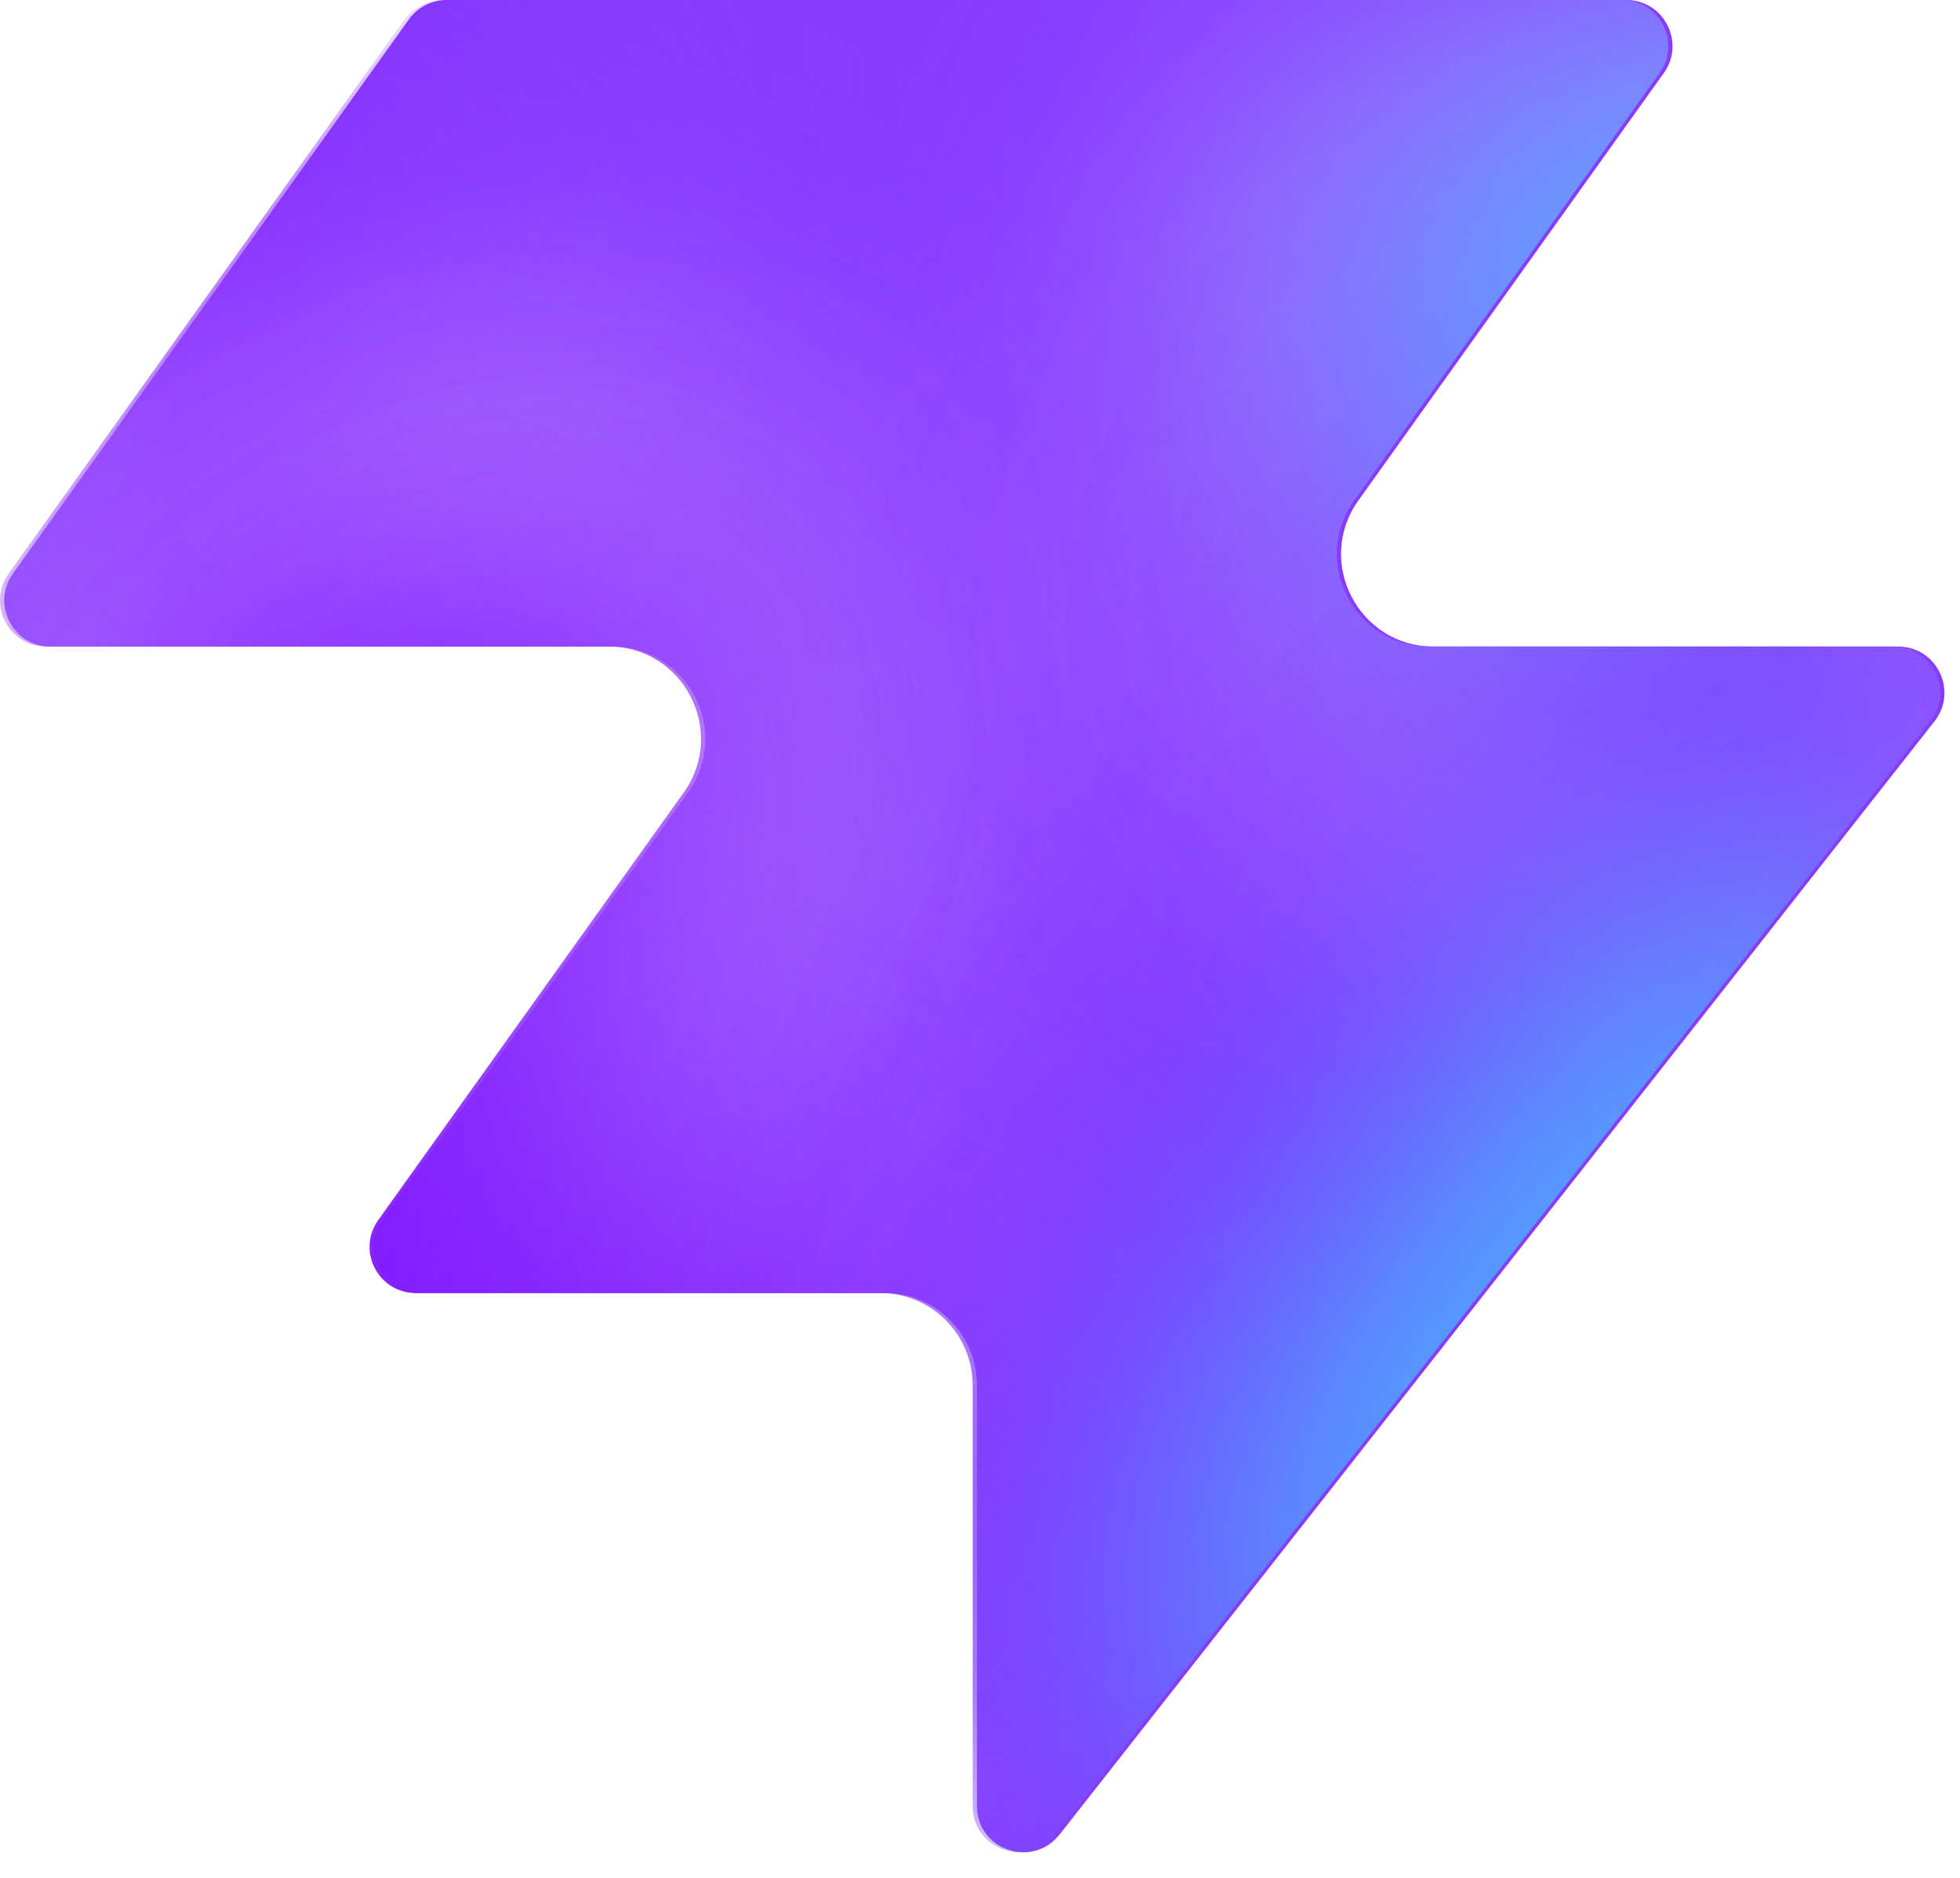
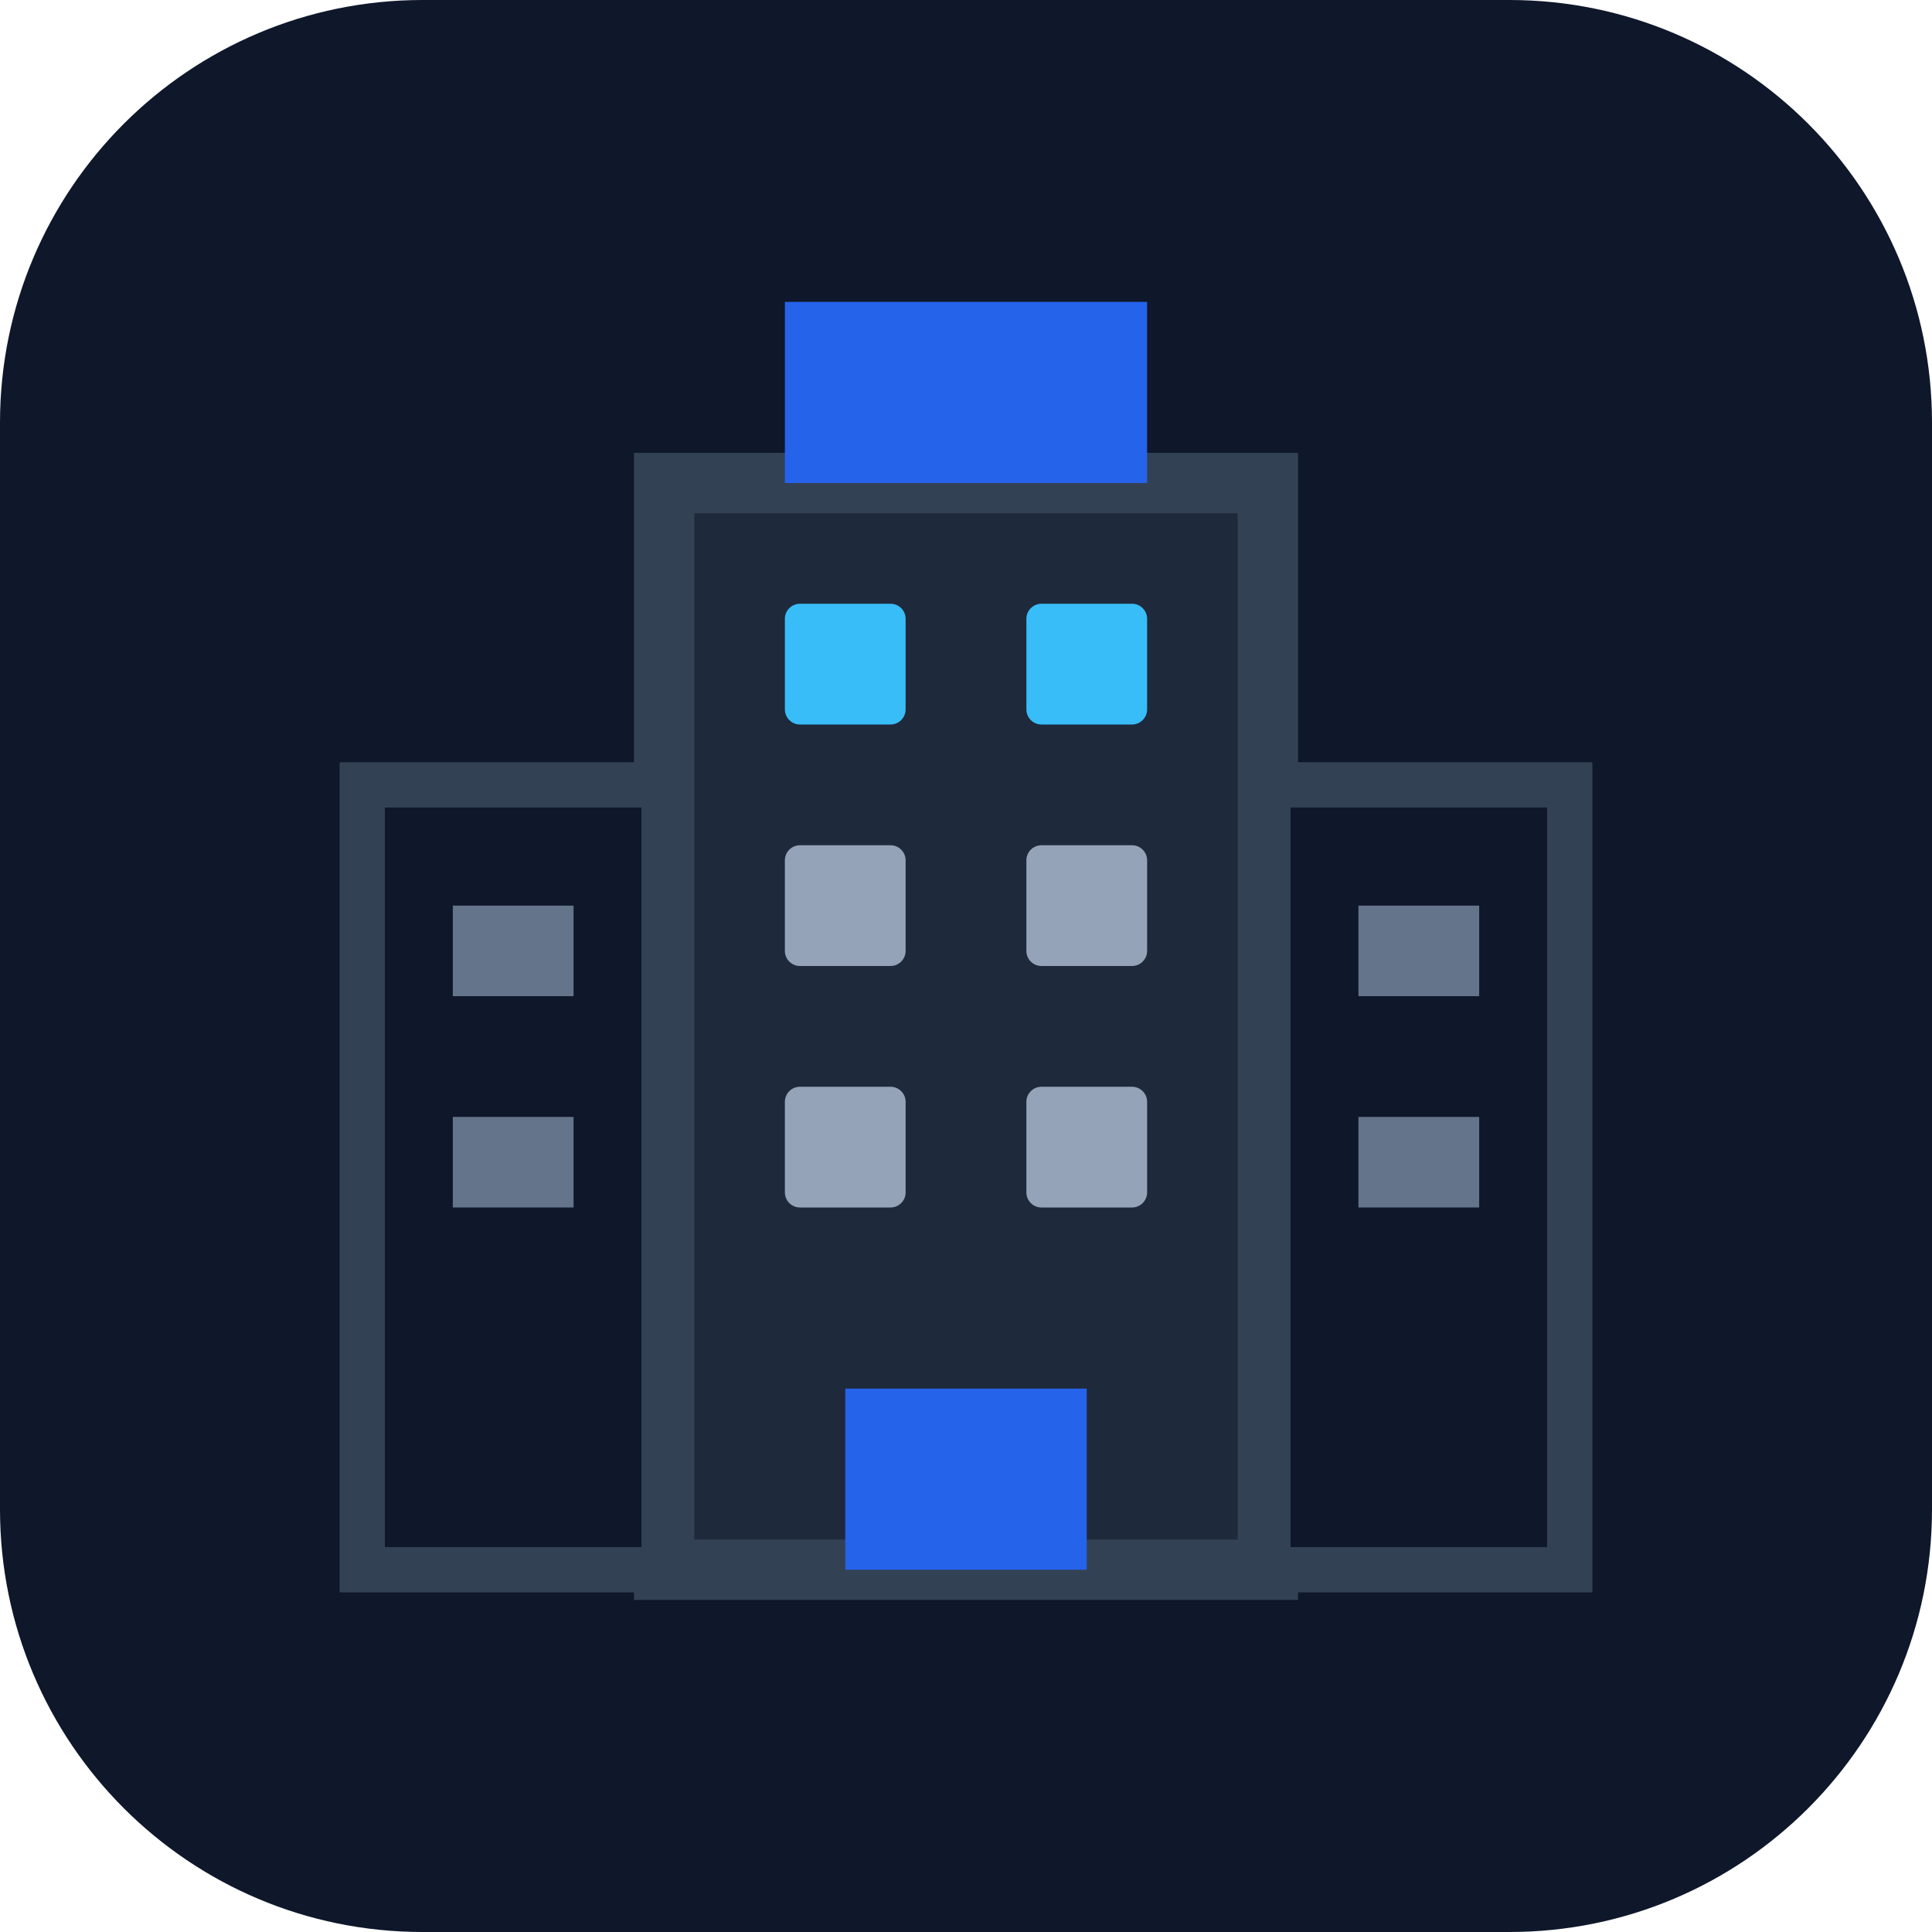
- <svg xmlns="http://www.w3.org/2000/svg" width="48" height="46" fill="none" viewBox="0 0 48 46">
-   <path fill="#863bff" d="M25.946 44.938c-.664.845-2.021.375-2.021-.698V33.937a2.26 2.26 0 0 0-2.262-2.262H10.287c-.92 0-1.456-1.04-.92-1.788l7.48-10.471c1.07-1.497 0-3.578-1.842-3.578H1.237c-.92 0-1.456-1.04-.92-1.788L10.013.474c.214-.297.556-.474.92-.474h28.894c.92 0 1.456 1.04.92 1.788l-7.48 10.471c-1.07 1.498 0 3.579 1.842 3.579h11.377c.943 0 1.473 1.088.89 1.83L25.947 44.94z" style="fill:#863bff;fill:color(display-p3 .525 .23 1);fill-opacity:1" />
-   <mask id="a" width="48" height="46" x="0" y="0" maskUnits="userSpaceOnUse" style="mask-type:alpha">
-     <path fill="#000" d="M25.842 44.938c-.664.844-2.021.375-2.021-.698V33.937a2.26 2.26 0 0 0-2.262-2.262H10.183c-.92 0-1.456-1.04-.92-1.788l7.48-10.471c1.07-1.498 0-3.579-1.842-3.579H1.133c-.92 0-1.456-1.04-.92-1.787L9.91.473c.214-.297.556-.474.92-.474h28.894c.92 0 1.456 1.04.92 1.788l-7.48 10.471c-1.07 1.498 0 3.578 1.842 3.578h11.377c.943 0 1.473 1.088.89 1.832L25.843 44.94z" style="fill:#000;fill-opacity:1" />
-   </mask>
-   <g mask="url(#a)">
-     <g filter="url(#b)">
-       <ellipse cx="5.508" cy="14.704" fill="#ede6ff" rx="5.508" ry="14.704" style="fill:#ede6ff;fill:color(display-p3 .927 .903 1);fill-opacity:1" transform="matrix(.00324 1 1 -.00324 -4.47 31.516)" />
-     </g>
-     <g filter="url(#c)">
-       <ellipse cx="10.399" cy="29.851" fill="#ede6ff" rx="10.399" ry="29.851" style="fill:#ede6ff;fill:color(display-p3 .927 .903 1);fill-opacity:1" transform="matrix(.00324 1 1 -.00324 -39.328 7.883)" />
-     </g>
-     <g filter="url(#d)">
-       <ellipse cx="5.508" cy="30.487" fill="#7e14ff" rx="5.508" ry="30.487" style="fill:#7e14ff;fill:color(display-p3 .492 .077 1);fill-opacity:1" transform="rotate(89.814 -25.913 -14.639)scale(1 -1)" />
-     </g>
-     <g filter="url(#e)">
-       <ellipse cx="5.508" cy="30.599" fill="#7e14ff" rx="5.508" ry="30.599" style="fill:#7e14ff;fill:color(display-p3 .492 .077 1);fill-opacity:1" transform="rotate(89.814 -32.644 -3.334)scale(1 -1)" />
-     </g>
-     <g filter="url(#f)">
-       <ellipse cx="5.508" cy="30.599" fill="#7e14ff" rx="5.508" ry="30.599" style="fill:#7e14ff;fill:color(display-p3 .492 .077 1);fill-opacity:1" transform="matrix(.00324 1 1 -.00324 -34.34 30.47)" />
-     </g>
-     <g filter="url(#g)">
-       <ellipse cx="14.072" cy="22.078" fill="#ede6ff" rx="14.072" ry="22.078" style="fill:#ede6ff;fill:color(display-p3 .927 .903 1);fill-opacity:1" transform="rotate(93.35 24.506 48.493)scale(-1 1)" />
-     </g>
-     <g filter="url(#h)">
-       <ellipse cx="3.47" cy="21.501" fill="#7e14ff" rx="3.47" ry="21.501" style="fill:#7e14ff;fill:color(display-p3 .492 .077 1);fill-opacity:1" transform="rotate(89.009 28.708 47.59)scale(-1 1)" />
-     </g>
-     <g filter="url(#i)">
-       <ellipse cx="3.47" cy="21.501" fill="#7e14ff" rx="3.47" ry="21.501" style="fill:#7e14ff;fill:color(display-p3 .492 .077 1);fill-opacity:1" transform="rotate(89.009 28.708 47.59)scale(-1 1)" />
-     </g>
-     <g filter="url(#j)">
-       <ellipse cx=".387" cy="8.972" fill="#7e14ff" rx="4.407" ry="29.108" style="fill:#7e14ff;fill:color(display-p3 .492 .077 1);fill-opacity:1" transform="rotate(39.51 .387 8.972)" />
-     </g>
-     <g filter="url(#k)">
-       <ellipse cx="47.523" cy="-6.092" fill="#7e14ff" rx="4.407" ry="29.108" style="fill:#7e14ff;fill:color(display-p3 .492 .077 1);fill-opacity:1" transform="rotate(37.892 47.523 -6.092)" />
-     </g>
-     <g filter="url(#l)">
-       <ellipse cx="41.412" cy="6.333" fill="#47bfff" rx="5.971" ry="9.665" style="fill:#47bfff;fill:color(display-p3 .28 .748 1);fill-opacity:1" transform="rotate(37.892 41.412 6.333)" />
-     </g>
-     <g filter="url(#m)">
-       <ellipse cx="-1.879" cy="38.332" fill="#7e14ff" rx="4.407" ry="29.108" style="fill:#7e14ff;fill:color(display-p3 .492 .077 1);fill-opacity:1" transform="rotate(37.892 -1.88 38.332)" />
-     </g>
-     <g filter="url(#n)">
-       <ellipse cx="-1.879" cy="38.332" fill="#7e14ff" rx="4.407" ry="29.108" style="fill:#7e14ff;fill:color(display-p3 .492 .077 1);fill-opacity:1" transform="rotate(37.892 -1.88 38.332)" />
-     </g>
-     <g filter="url(#o)">
-       <ellipse cx="35.651" cy="29.907" fill="#7e14ff" rx="4.407" ry="29.108" style="fill:#7e14ff;fill:color(display-p3 .492 .077 1);fill-opacity:1" transform="rotate(37.892 35.651 29.907)" />
-     </g>
-     <g filter="url(#p)">
-       <ellipse cx="38.418" cy="32.4" fill="#47bfff" rx="5.971" ry="15.297" style="fill:#47bfff;fill:color(display-p3 .28 .748 1);fill-opacity:1" transform="rotate(37.892 38.418 32.4)" />
-     </g>
-   </g>
-   <defs>
-     <filter id="b" width="60.045" height="41.654" x="-19.77" y="16.149" color-interpolation-filters="sRGB" filterUnits="userSpaceOnUse">
-       <feFlood flood-opacity="0" result="BackgroundImageFix" />
-       <feBlend in="SourceGraphic" in2="BackgroundImageFix" result="shape" />
-       <feGaussianBlur result="effect1_foregroundBlur_2002_17158" stdDeviation="7.659" />
-     </filter>
-     <filter id="c" width="90.34" height="51.437" x="-54.613" y="-7.533" color-interpolation-filters="sRGB" filterUnits="userSpaceOnUse">
-       <feFlood flood-opacity="0" result="BackgroundImageFix" />
-       <feBlend in="SourceGraphic" in2="BackgroundImageFix" result="shape" />
-       <feGaussianBlur result="effect1_foregroundBlur_2002_17158" stdDeviation="7.659" />
-     </filter>
-     <filter id="d" width="79.355" height="29.4" x="-49.64" y="2.03" color-interpolation-filters="sRGB" filterUnits="userSpaceOnUse">
-       <feFlood flood-opacity="0" result="BackgroundImageFix" />
-       <feBlend in="SourceGraphic" in2="BackgroundImageFix" result="shape" />
-       <feGaussianBlur result="effect1_foregroundBlur_2002_17158" stdDeviation="4.596" />
-     </filter>
-     <filter id="e" width="79.579" height="29.4" x="-45.045" y="20.029" color-interpolation-filters="sRGB" filterUnits="userSpaceOnUse">
-       <feFlood flood-opacity="0" result="BackgroundImageFix" />
-       <feBlend in="SourceGraphic" in2="BackgroundImageFix" result="shape" />
-       <feGaussianBlur result="effect1_foregroundBlur_2002_17158" stdDeviation="4.596" />
-     </filter>
-     <filter id="f" width="79.579" height="29.4" x="-43.513" y="21.178" color-interpolation-filters="sRGB" filterUnits="userSpaceOnUse">
-       <feFlood flood-opacity="0" result="BackgroundImageFix" />
-       <feBlend in="SourceGraphic" in2="BackgroundImageFix" result="shape" />
-       <feGaussianBlur result="effect1_foregroundBlur_2002_17158" stdDeviation="4.596" />
-     </filter>
-     <filter id="g" width="74.749" height="58.852" x="15.756" y="-17.901" color-interpolation-filters="sRGB" filterUnits="userSpaceOnUse">
-       <feFlood flood-opacity="0" result="BackgroundImageFix" />
-       <feBlend in="SourceGraphic" in2="BackgroundImageFix" result="shape" />
-       <feGaussianBlur result="effect1_foregroundBlur_2002_17158" stdDeviation="7.659" />
-     </filter>
-     <filter id="h" width="61.377" height="25.362" x="23.548" y="2.284" color-interpolation-filters="sRGB" filterUnits="userSpaceOnUse">
-       <feFlood flood-opacity="0" result="BackgroundImageFix" />
-       <feBlend in="SourceGraphic" in2="BackgroundImageFix" result="shape" />
-       <feGaussianBlur result="effect1_foregroundBlur_2002_17158" stdDeviation="4.596" />
-     </filter>
-     <filter id="i" width="61.377" height="25.362" x="23.548" y="2.284" color-interpolation-filters="sRGB" filterUnits="userSpaceOnUse">
-       <feFlood flood-opacity="0" result="BackgroundImageFix" />
-       <feBlend in="SourceGraphic" in2="BackgroundImageFix" result="shape" />
-       <feGaussianBlur result="effect1_foregroundBlur_2002_17158" stdDeviation="4.596" />
-     </filter>
-     <filter id="j" width="56.045" height="63.649" x="-27.636" y="-22.853" color-interpolation-filters="sRGB" filterUnits="userSpaceOnUse">
-       <feFlood flood-opacity="0" result="BackgroundImageFix" />
-       <feBlend in="SourceGraphic" in2="BackgroundImageFix" result="shape" />
-       <feGaussianBlur result="effect1_foregroundBlur_2002_17158" stdDeviation="4.596" />
-     </filter>
-     <filter id="k" width="54.814" height="64.646" x="20.116" y="-38.415" color-interpolation-filters="sRGB" filterUnits="userSpaceOnUse">
-       <feFlood flood-opacity="0" result="BackgroundImageFix" />
-       <feBlend in="SourceGraphic" in2="BackgroundImageFix" result="shape" />
-       <feGaussianBlur result="effect1_foregroundBlur_2002_17158" stdDeviation="4.596" />
-     </filter>
-     <filter id="l" width="33.541" height="35.313" x="24.641" y="-11.323" color-interpolation-filters="sRGB" filterUnits="userSpaceOnUse">
-       <feFlood flood-opacity="0" result="BackgroundImageFix" />
-       <feBlend in="SourceGraphic" in2="BackgroundImageFix" result="shape" />
-       <feGaussianBlur result="effect1_foregroundBlur_2002_17158" stdDeviation="4.596" />
-     </filter>
-     <filter id="m" width="54.814" height="64.646" x="-29.286" y="6.009" color-interpolation-filters="sRGB" filterUnits="userSpaceOnUse">
-       <feFlood flood-opacity="0" result="BackgroundImageFix" />
-       <feBlend in="SourceGraphic" in2="BackgroundImageFix" result="shape" />
-       <feGaussianBlur result="effect1_foregroundBlur_2002_17158" stdDeviation="4.596" />
-     </filter>
-     <filter id="n" width="54.814" height="64.646" x="-29.286" y="6.009" color-interpolation-filters="sRGB" filterUnits="userSpaceOnUse">
-       <feFlood flood-opacity="0" result="BackgroundImageFix" />
-       <feBlend in="SourceGraphic" in2="BackgroundImageFix" result="shape" />
-       <feGaussianBlur result="effect1_foregroundBlur_2002_17158" stdDeviation="4.596" />
-     </filter>
-     <filter id="o" width="54.814" height="64.646" x="8.244" y="-2.416" color-interpolation-filters="sRGB" filterUnits="userSpaceOnUse">
-       <feFlood flood-opacity="0" result="BackgroundImageFix" />
-       <feBlend in="SourceGraphic" in2="BackgroundImageFix" result="shape" />
-       <feGaussianBlur result="effect1_foregroundBlur_2002_17158" stdDeviation="4.596" />
-     </filter>
-     <filter id="p" width="39.409" height="43.623" x="18.713" y="10.588" color-interpolation-filters="sRGB" filterUnits="userSpaceOnUse">
-       <feFlood flood-opacity="0" result="BackgroundImageFix" />
-       <feBlend in="SourceGraphic" in2="BackgroundImageFix" result="shape" />
-       <feGaussianBlur result="effect1_foregroundBlur_2002_17158" stdDeviation="4.596" />
-     </filter>
-   </defs>
+ <svg xmlns="http://www.w3.org/2000/svg" viewBox="0 0 64 64" fill="none">
+   <rect width="64" height="64" rx="14" fill="#0f172a" />
+   <path d="M22 16h20v36H22V16z" fill="#1e293b" stroke="#334155" stroke-width="2" />
+   <path d="M26 10h12v6H26v-6z" fill="#2563eb" />
+   <rect x="26" y="20" width="4" height="4" rx="0.5" fill="#38bdf8" />
+   <rect x="34" y="20" width="4" height="4" rx="0.5" fill="#38bdf8" />
+   <rect x="26" y="28" width="4" height="4" rx="0.5" fill="#94a3b8" />
+   <rect x="34" y="28" width="4" height="4" rx="0.5" fill="#94a3b8" />
+   <rect x="26" y="36" width="4" height="4" rx="0.5" fill="#94a3b8" />
+   <rect x="34" y="36" width="4" height="4" rx="0.5" fill="#94a3b8" />
+   <path d="M28 46h8v6h-8v-6z" fill="#2563eb" />
+   <path d="M12 26h10v26H12V26z" fill="#0f172a" stroke="#334155" stroke-width="1.5" />
+   <path d="M42 26h10v26H42V26z" fill="#0f172a" stroke="#334155" stroke-width="1.5" />
+   <rect x="15" y="30" width="4" height="3" fill="#64748b" />
+   <rect x="45" y="30" width="4" height="3" fill="#64748b" />
+   <rect x="15" y="37" width="4" height="3" fill="#64748b" />
+   <rect x="45" y="37" width="4" height="3" fill="#64748b" />
</svg>
